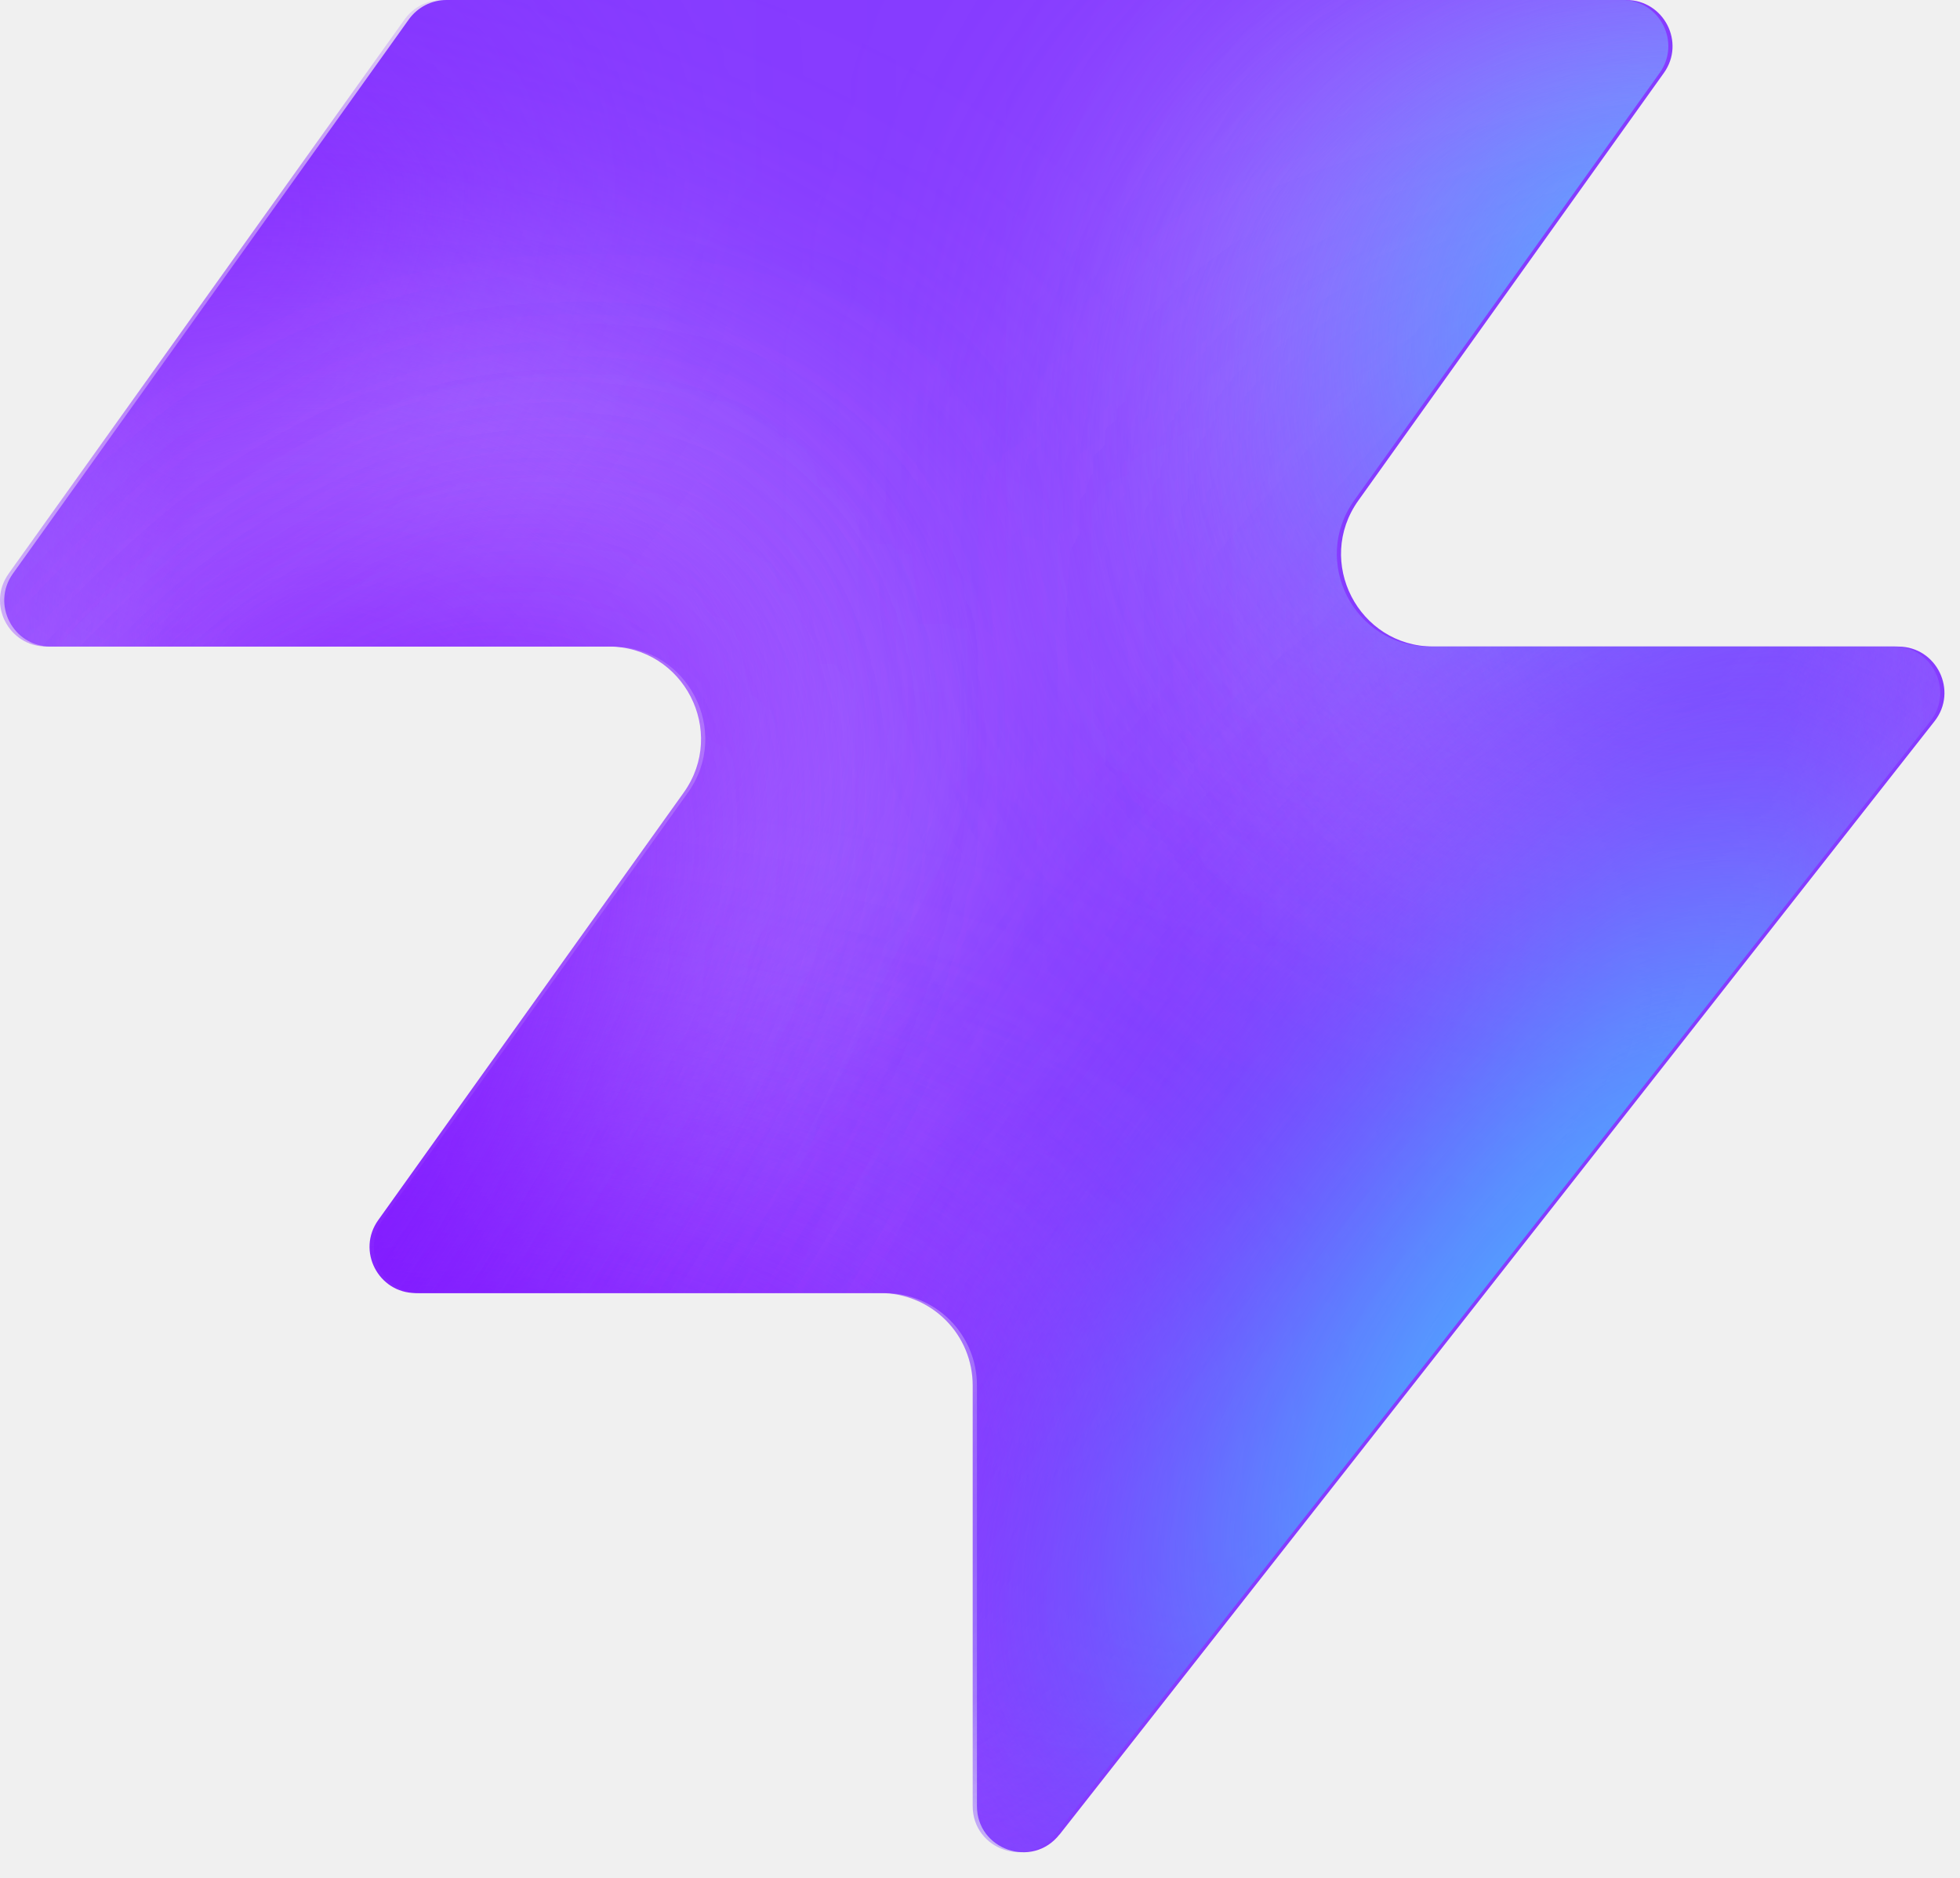
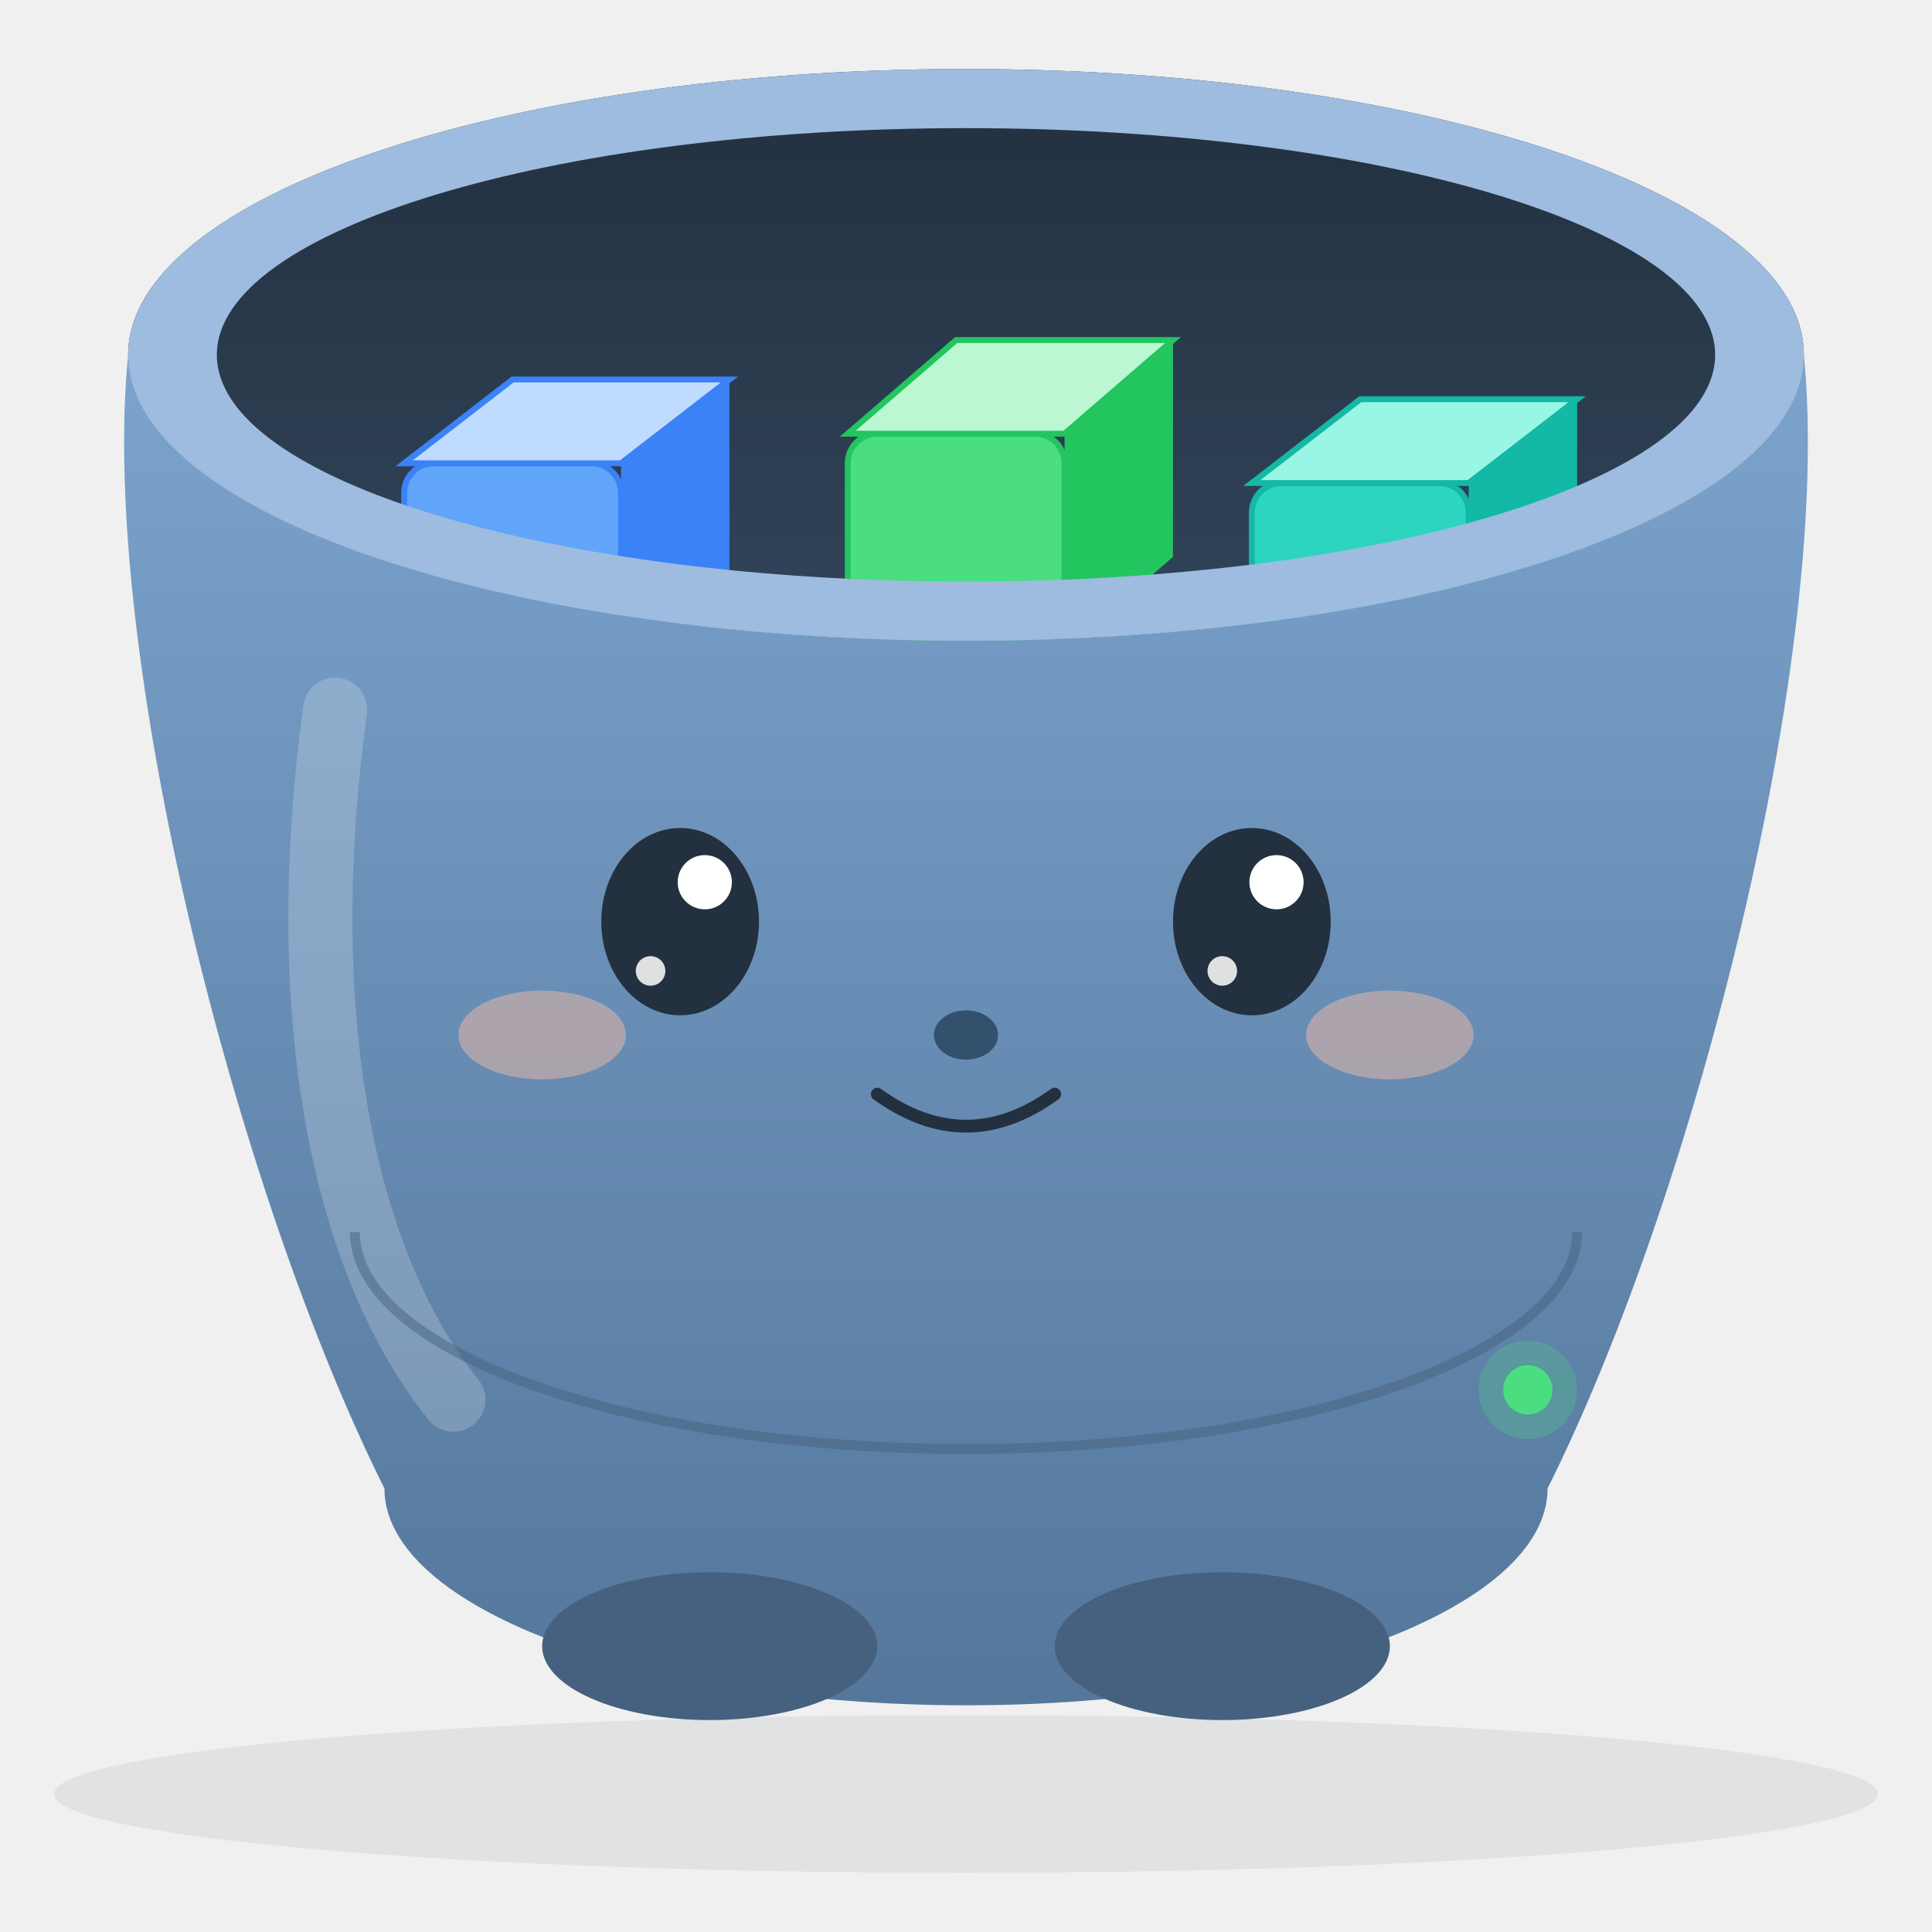
- <svg xmlns="http://www.w3.org/2000/svg" width="48" height="46" fill="none" viewBox="0 0 48 46">
-   <path fill="#863bff" d="M25.946 44.938c-.664.845-2.021.375-2.021-.698V33.937a2.26 2.26 0 0 0-2.262-2.262H10.287c-.92 0-1.456-1.04-.92-1.788l7.48-10.471c1.07-1.497 0-3.578-1.842-3.578H1.237c-.92 0-1.456-1.04-.92-1.788L10.013.474c.214-.297.556-.474.92-.474h28.894c.92 0 1.456 1.04.92 1.788l-7.48 10.471c-1.07 1.498 0 3.579 1.842 3.579h11.377c.943 0 1.473 1.088.89 1.83L25.947 44.94z" style="fill:#863bff;fill:color(display-p3 .525 .23 1);fill-opacity:1" />
-   <mask id="a" width="48" height="46" x="0" y="0" maskUnits="userSpaceOnUse" style="mask-type:alpha">
-     <path fill="#000" d="M25.842 44.938c-.664.844-2.021.375-2.021-.698V33.937a2.26 2.26 0 0 0-2.262-2.262H10.183c-.92 0-1.456-1.04-.92-1.788l7.48-10.471c1.07-1.498 0-3.579-1.842-3.579H1.133c-.92 0-1.456-1.04-.92-1.787L9.91.473c.214-.297.556-.474.92-.474h28.894c.92 0 1.456 1.04.92 1.788l-7.48 10.471c-1.07 1.498 0 3.578 1.842 3.578h11.377c.943 0 1.473 1.088.89 1.832L25.843 44.94z" style="fill:#000;fill-opacity:1" />
-   </mask>
-   <g mask="url(#a)">
-     <g filter="url(#b)">
-       <ellipse cx="5.508" cy="14.704" fill="#ede6ff" rx="5.508" ry="14.704" style="fill:#ede6ff;fill:color(display-p3 .927 .903 1);fill-opacity:1" transform="matrix(.00324 1 1 -.00324 -4.47 31.516)" />
+ <svg xmlns="http://www.w3.org/2000/svg" xmlns:xlink="http://www.w3.org/1999/xlink" viewBox="88 128 384 392" width="48" height="48">
+   <defs>
+     <linearGradient id="bodyGrad" x1="0" y1="0" x2="0" y2="1">
+       <stop offset="0" stop-color="#7ba3cc" />
+       <stop offset="1" stop-color="#55779c" />
+     </linearGradient>
+     <linearGradient id="insideGrad" x1="0" y1="0" x2="0" y2="1">
+       <stop offset="0" stop-color="#22303f" />
+       <stop offset="1" stop-color="#31445a" />
+     </linearGradient>
+     <g id="bucket">
+       <ellipse cx="280" cy="492" rx="185" ry="16" fill="#0f172a" opacity="0.07" />
+       <ellipse cx="280" cy="200" rx="170" ry="58" fill="url(#insideGrad)" />
+       <g>
+         <rect x="166" y="222" width="44" height="40" rx="6" fill="#60a5fa" stroke="#3b82f6" stroke-width="1.2" />
+         <polygon points="166,222 188,205 232,205 210,222" fill="#bfdbfe" stroke="#3b82f6" stroke-width="1.2" />
+         <polygon points="210,222 232,205 232,245 210,262" fill="#3b82f6" />
+       </g>
+       <g>
+         <rect x="256" y="216" width="44" height="44" rx="6" fill="#4ade80" stroke="#22c55e" stroke-width="1.2" />
+         <polygon points="256,216 278,197 322,197 300,216" fill="#bbf7d0" stroke="#22c55e" stroke-width="1.2" />
+         <polygon points="300,216 322,197 322,241 300,260" fill="#22c55e" />
+       </g>
+       <g>
+         <rect x="338" y="226" width="44" height="38" rx="6" fill="#2dd4bf" stroke="#14b8a6" stroke-width="1.2" />
+         <polygon points="338,226 360,209 404,209 382,226" fill="#99f6e4" stroke="#14b8a6" stroke-width="1.2" />
+         <polygon points="382,226 404,209 404,245 382,264" fill="#14b8a6" />
+       </g>
+       <path d="M450,200 A170,58 0 0 1 110,200 C104,260 132,370 162,430 A118,44 0 0 0 398,430 C428,370 456,260 450,200 Z" fill="url(#bodyGrad)" />
+       <path d="M152,272 C144,330 152,382 176,412" fill="none" stroke="#ffffff" stroke-width="13" stroke-linecap="round" opacity="0.2" />
+       <path d="M156,378 A124,44 0 0 0 404,378" fill="none" stroke="#46617f" stroke-width="2" opacity="0.5" />
+       <path fill-rule="evenodd" fill="#9ebcdf" d="M110,200 A170,58 0 0 1 450,200 A170,58 0 0 1 110,200 Z M128,200 A152,46 0 0 0 432,200 A152,46 0 0 0 128,200 Z" />
+       <ellipse cx="228" cy="462" rx="34" ry="15" fill="#46617f" />
+       <ellipse cx="332" cy="462" rx="34" ry="15" fill="#46617f" />
+       <circle cx="394" cy="410" r="10" fill="#4ade80" opacity="0.25" />
+       <circle cx="394" cy="410" r="5" fill="#4ade80" />
    </g>
-     <g filter="url(#c)">
-       <ellipse cx="10.399" cy="29.851" fill="#ede6ff" rx="10.399" ry="29.851" style="fill:#ede6ff;fill:color(display-p3 .927 .903 1);fill-opacity:1" transform="matrix(.00324 1 1 -.00324 -39.328 7.883)" />
-     </g>
-     <g filter="url(#d)">
-       <ellipse cx="5.508" cy="30.487" fill="#7e14ff" rx="5.508" ry="30.487" style="fill:#7e14ff;fill:color(display-p3 .492 .077 1);fill-opacity:1" transform="rotate(89.814 -25.913 -14.639)scale(1 -1)" />
-     </g>
-     <g filter="url(#e)">
-       <ellipse cx="5.508" cy="30.599" fill="#7e14ff" rx="5.508" ry="30.599" style="fill:#7e14ff;fill:color(display-p3 .492 .077 1);fill-opacity:1" transform="rotate(89.814 -32.644 -3.334)scale(1 -1)" />
-     </g>
-     <g filter="url(#f)">
-       <ellipse cx="5.508" cy="30.599" fill="#7e14ff" rx="5.508" ry="30.599" style="fill:#7e14ff;fill:color(display-p3 .492 .077 1);fill-opacity:1" transform="matrix(.00324 1 1 -.00324 -34.34 30.47)" />
-     </g>
-     <g filter="url(#g)">
-       <ellipse cx="14.072" cy="22.078" fill="#ede6ff" rx="14.072" ry="22.078" style="fill:#ede6ff;fill:color(display-p3 .927 .903 1);fill-opacity:1" transform="rotate(93.35 24.506 48.493)scale(-1 1)" />
-     </g>
-     <g filter="url(#h)">
-       <ellipse cx="3.47" cy="21.501" fill="#7e14ff" rx="3.47" ry="21.501" style="fill:#7e14ff;fill:color(display-p3 .492 .077 1);fill-opacity:1" transform="rotate(89.009 28.708 47.59)scale(-1 1)" />
-     </g>
-     <g filter="url(#i)">
-       <ellipse cx="3.47" cy="21.501" fill="#7e14ff" rx="3.47" ry="21.501" style="fill:#7e14ff;fill:color(display-p3 .492 .077 1);fill-opacity:1" transform="rotate(89.009 28.708 47.59)scale(-1 1)" />
-     </g>
-     <g filter="url(#j)">
-       <ellipse cx=".387" cy="8.972" fill="#7e14ff" rx="4.407" ry="29.108" style="fill:#7e14ff;fill:color(display-p3 .492 .077 1);fill-opacity:1" transform="rotate(39.51 .387 8.972)" />
-     </g>
-     <g filter="url(#k)">
-       <ellipse cx="47.523" cy="-6.092" fill="#7e14ff" rx="4.407" ry="29.108" style="fill:#7e14ff;fill:color(display-p3 .492 .077 1);fill-opacity:1" transform="rotate(37.892 47.523 -6.092)" />
-     </g>
-     <g filter="url(#l)">
-       <ellipse cx="41.412" cy="6.333" fill="#47bfff" rx="5.971" ry="9.665" style="fill:#47bfff;fill:color(display-p3 .28 .748 1);fill-opacity:1" transform="rotate(37.892 41.412 6.333)" />
-     </g>
-     <g filter="url(#m)">
-       <ellipse cx="-1.879" cy="38.332" fill="#7e14ff" rx="4.407" ry="29.108" style="fill:#7e14ff;fill:color(display-p3 .492 .077 1);fill-opacity:1" transform="rotate(37.892 -1.88 38.332)" />
-     </g>
-     <g filter="url(#n)">
-       <ellipse cx="-1.879" cy="38.332" fill="#7e14ff" rx="4.407" ry="29.108" style="fill:#7e14ff;fill:color(display-p3 .492 .077 1);fill-opacity:1" transform="rotate(37.892 -1.88 38.332)" />
-     </g>
-     <g filter="url(#o)">
-       <ellipse cx="35.651" cy="29.907" fill="#7e14ff" rx="4.407" ry="29.108" style="fill:#7e14ff;fill:color(display-p3 .492 .077 1);fill-opacity:1" transform="rotate(37.892 35.651 29.907)" />
-     </g>
-     <g filter="url(#p)">
-       <ellipse cx="38.418" cy="32.4" fill="#47bfff" rx="5.971" ry="15.297" style="fill:#47bfff;fill:color(display-p3 .28 .748 1);fill-opacity:1" transform="rotate(37.892 38.418 32.4)" />
-     </g>
-   </g>
-   <defs>
-     <filter id="b" width="60.045" height="41.654" x="-19.77" y="16.149" color-interpolation-filters="sRGB" filterUnits="userSpaceOnUse">
-       <feFlood flood-opacity="0" result="BackgroundImageFix" />
-       <feBlend in="SourceGraphic" in2="BackgroundImageFix" result="shape" />
-       <feGaussianBlur result="effect1_foregroundBlur_2002_17158" stdDeviation="7.659" />
-     </filter>
-     <filter id="c" width="90.34" height="51.437" x="-54.613" y="-7.533" color-interpolation-filters="sRGB" filterUnits="userSpaceOnUse">
-       <feFlood flood-opacity="0" result="BackgroundImageFix" />
-       <feBlend in="SourceGraphic" in2="BackgroundImageFix" result="shape" />
-       <feGaussianBlur result="effect1_foregroundBlur_2002_17158" stdDeviation="7.659" />
-     </filter>
-     <filter id="d" width="79.355" height="29.4" x="-49.64" y="2.03" color-interpolation-filters="sRGB" filterUnits="userSpaceOnUse">
-       <feFlood flood-opacity="0" result="BackgroundImageFix" />
-       <feBlend in="SourceGraphic" in2="BackgroundImageFix" result="shape" />
-       <feGaussianBlur result="effect1_foregroundBlur_2002_17158" stdDeviation="4.596" />
-     </filter>
-     <filter id="e" width="79.579" height="29.4" x="-45.045" y="20.029" color-interpolation-filters="sRGB" filterUnits="userSpaceOnUse">
-       <feFlood flood-opacity="0" result="BackgroundImageFix" />
-       <feBlend in="SourceGraphic" in2="BackgroundImageFix" result="shape" />
-       <feGaussianBlur result="effect1_foregroundBlur_2002_17158" stdDeviation="4.596" />
-     </filter>
-     <filter id="f" width="79.579" height="29.4" x="-43.513" y="21.178" color-interpolation-filters="sRGB" filterUnits="userSpaceOnUse">
-       <feFlood flood-opacity="0" result="BackgroundImageFix" />
-       <feBlend in="SourceGraphic" in2="BackgroundImageFix" result="shape" />
-       <feGaussianBlur result="effect1_foregroundBlur_2002_17158" stdDeviation="4.596" />
-     </filter>
-     <filter id="g" width="74.749" height="58.852" x="15.756" y="-17.901" color-interpolation-filters="sRGB" filterUnits="userSpaceOnUse">
-       <feFlood flood-opacity="0" result="BackgroundImageFix" />
-       <feBlend in="SourceGraphic" in2="BackgroundImageFix" result="shape" />
-       <feGaussianBlur result="effect1_foregroundBlur_2002_17158" stdDeviation="7.659" />
-     </filter>
-     <filter id="h" width="61.377" height="25.362" x="23.548" y="2.284" color-interpolation-filters="sRGB" filterUnits="userSpaceOnUse">
-       <feFlood flood-opacity="0" result="BackgroundImageFix" />
-       <feBlend in="SourceGraphic" in2="BackgroundImageFix" result="shape" />
-       <feGaussianBlur result="effect1_foregroundBlur_2002_17158" stdDeviation="4.596" />
-     </filter>
-     <filter id="i" width="61.377" height="25.362" x="23.548" y="2.284" color-interpolation-filters="sRGB" filterUnits="userSpaceOnUse">
-       <feFlood flood-opacity="0" result="BackgroundImageFix" />
-       <feBlend in="SourceGraphic" in2="BackgroundImageFix" result="shape" />
-       <feGaussianBlur result="effect1_foregroundBlur_2002_17158" stdDeviation="4.596" />
-     </filter>
-     <filter id="j" width="56.045" height="63.649" x="-27.636" y="-22.853" color-interpolation-filters="sRGB" filterUnits="userSpaceOnUse">
-       <feFlood flood-opacity="0" result="BackgroundImageFix" />
-       <feBlend in="SourceGraphic" in2="BackgroundImageFix" result="shape" />
-       <feGaussianBlur result="effect1_foregroundBlur_2002_17158" stdDeviation="4.596" />
-     </filter>
-     <filter id="k" width="54.814" height="64.646" x="20.116" y="-38.415" color-interpolation-filters="sRGB" filterUnits="userSpaceOnUse">
-       <feFlood flood-opacity="0" result="BackgroundImageFix" />
-       <feBlend in="SourceGraphic" in2="BackgroundImageFix" result="shape" />
-       <feGaussianBlur result="effect1_foregroundBlur_2002_17158" stdDeviation="4.596" />
-     </filter>
-     <filter id="l" width="33.541" height="35.313" x="24.641" y="-11.323" color-interpolation-filters="sRGB" filterUnits="userSpaceOnUse">
-       <feFlood flood-opacity="0" result="BackgroundImageFix" />
-       <feBlend in="SourceGraphic" in2="BackgroundImageFix" result="shape" />
-       <feGaussianBlur result="effect1_foregroundBlur_2002_17158" stdDeviation="4.596" />
-     </filter>
-     <filter id="m" width="54.814" height="64.646" x="-29.286" y="6.009" color-interpolation-filters="sRGB" filterUnits="userSpaceOnUse">
-       <feFlood flood-opacity="0" result="BackgroundImageFix" />
-       <feBlend in="SourceGraphic" in2="BackgroundImageFix" result="shape" />
-       <feGaussianBlur result="effect1_foregroundBlur_2002_17158" stdDeviation="4.596" />
-     </filter>
-     <filter id="n" width="54.814" height="64.646" x="-29.286" y="6.009" color-interpolation-filters="sRGB" filterUnits="userSpaceOnUse">
-       <feFlood flood-opacity="0" result="BackgroundImageFix" />
-       <feBlend in="SourceGraphic" in2="BackgroundImageFix" result="shape" />
-       <feGaussianBlur result="effect1_foregroundBlur_2002_17158" stdDeviation="4.596" />
-     </filter>
-     <filter id="o" width="54.814" height="64.646" x="8.244" y="-2.416" color-interpolation-filters="sRGB" filterUnits="userSpaceOnUse">
-       <feFlood flood-opacity="0" result="BackgroundImageFix" />
-       <feBlend in="SourceGraphic" in2="BackgroundImageFix" result="shape" />
-       <feGaussianBlur result="effect1_foregroundBlur_2002_17158" stdDeviation="4.596" />
-     </filter>
-     <filter id="p" width="39.409" height="43.623" x="18.713" y="10.588" color-interpolation-filters="sRGB" filterUnits="userSpaceOnUse">
-       <feFlood flood-opacity="0" result="BackgroundImageFix" />
-       <feBlend in="SourceGraphic" in2="BackgroundImageFix" result="shape" />
-       <feGaussianBlur result="effect1_foregroundBlur_2002_17158" stdDeviation="4.596" />
-     </filter>
  </defs>
+   <use xlink:href="#bucket" href="#bucket" />
+   <ellipse cx="222" cy="315" rx="16" ry="19" fill="#22303f">
+     <animate attributeName="ry" values="19;19;2;19;19" keyTimes="0;0.88;0.93;0.98;1" dur="4.4s" repeatCount="indefinite" />
+   </ellipse>
+   <ellipse cx="338" cy="315" rx="16" ry="19" fill="#22303f">
+     <animate attributeName="ry" values="19;19;2;19;19" keyTimes="0;0.88;0.93;0.98;1" dur="4.4s" repeatCount="indefinite" />
+   </ellipse>
+   <circle cx="227" cy="307" r="5.5" fill="#ffffff">
+     <animate attributeName="r" values="5.5;5.5;0;5.5;5.5" keyTimes="0;0.88;0.93;0.98;1" dur="4.4s" repeatCount="indefinite" />
+   </circle>
+   <circle cx="343" cy="307" r="5.5" fill="#ffffff">
+     <animate attributeName="r" values="5.5;5.5;0;5.5;5.5" keyTimes="0;0.88;0.93;0.98;1" dur="4.4s" repeatCount="indefinite" />
+   </circle>
+   <circle cx="216" cy="325" r="3" fill="#ffffff" opacity="0.85">
+     <animate attributeName="r" values="3;3;0;3;3" keyTimes="0;0.88;0.93;0.98;1" dur="4.4s" repeatCount="indefinite" />
+   </circle>
+   <circle cx="332" cy="325" r="3" fill="#ffffff" opacity="0.85">
+     <animate attributeName="r" values="3;3;0;3;3" keyTimes="0;0.88;0.93;0.98;1" dur="4.4s" repeatCount="indefinite" />
+   </circle>
+   <ellipse cx="194" cy="338" rx="17" ry="9" fill="#f0b9a6" opacity="0.5" />
+   <ellipse cx="366" cy="338" rx="17" ry="9" fill="#f0b9a6" opacity="0.5" />
+   <ellipse cx="280" cy="338" rx="6.5" ry="5" fill="#33506d" />
+   <path d="M262,350 Q280,363 298,350" fill="none" stroke="#22303f" stroke-width="2.6" stroke-linecap="round" />
</svg>
